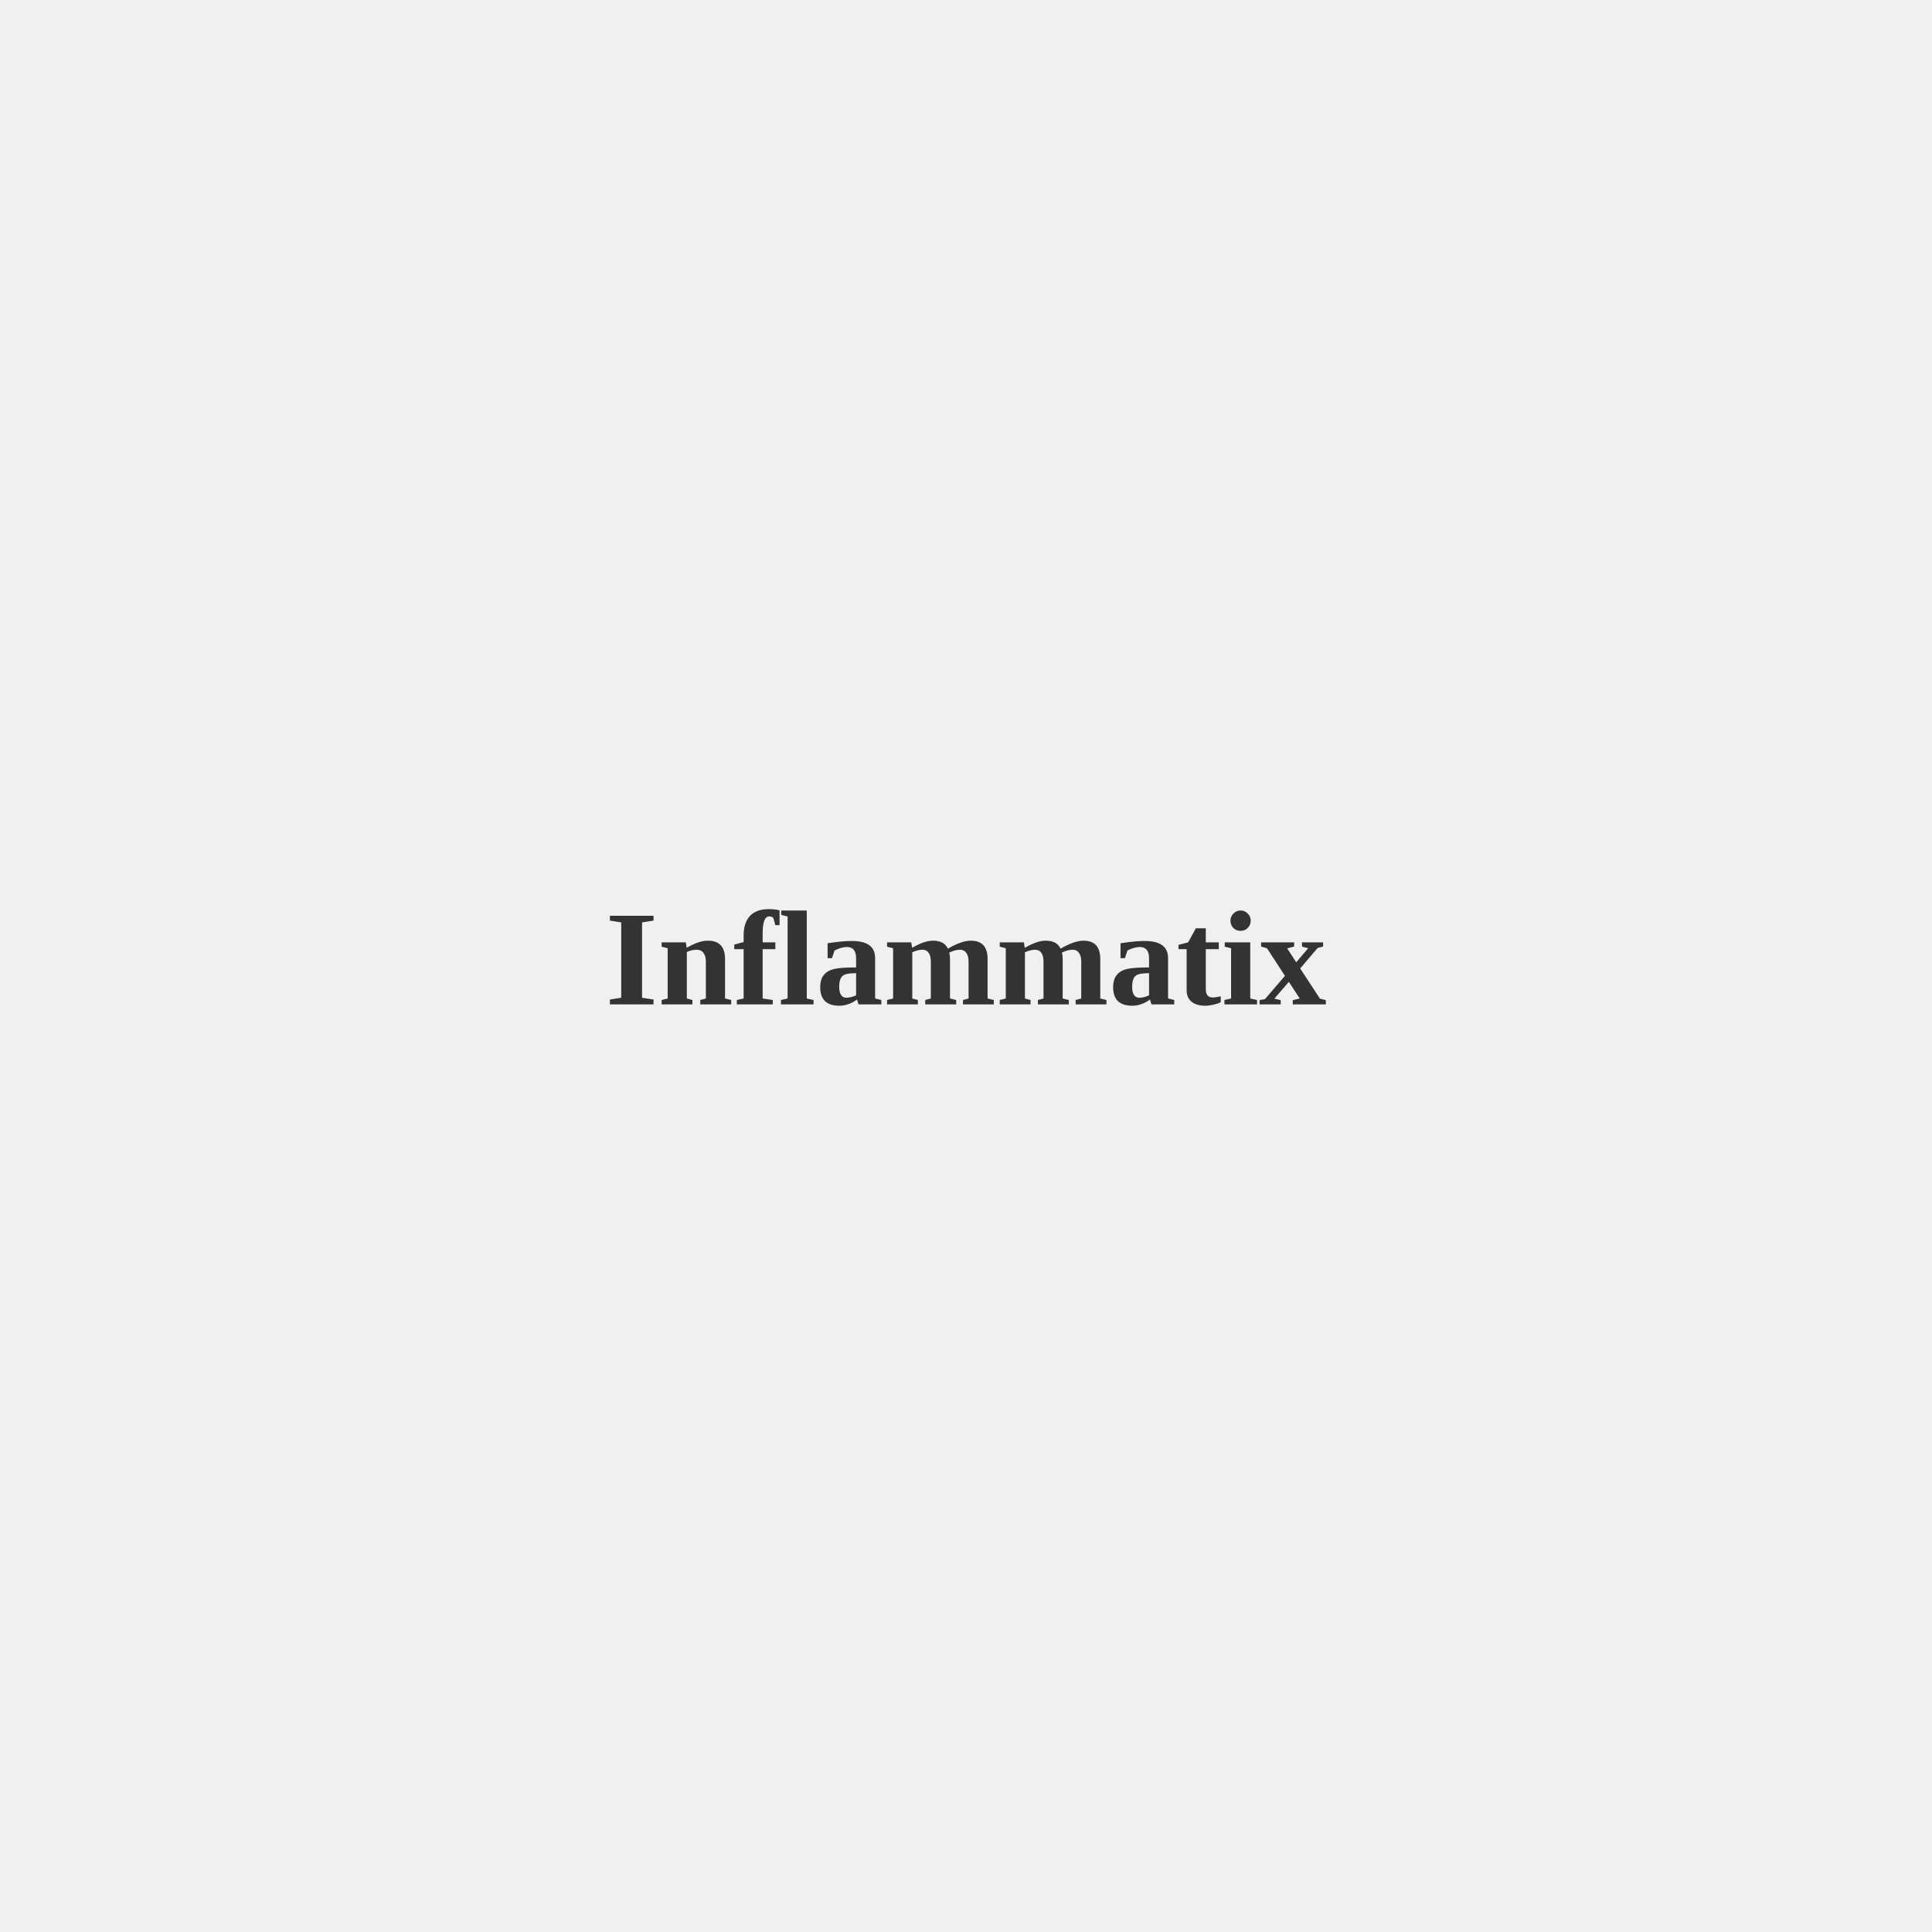
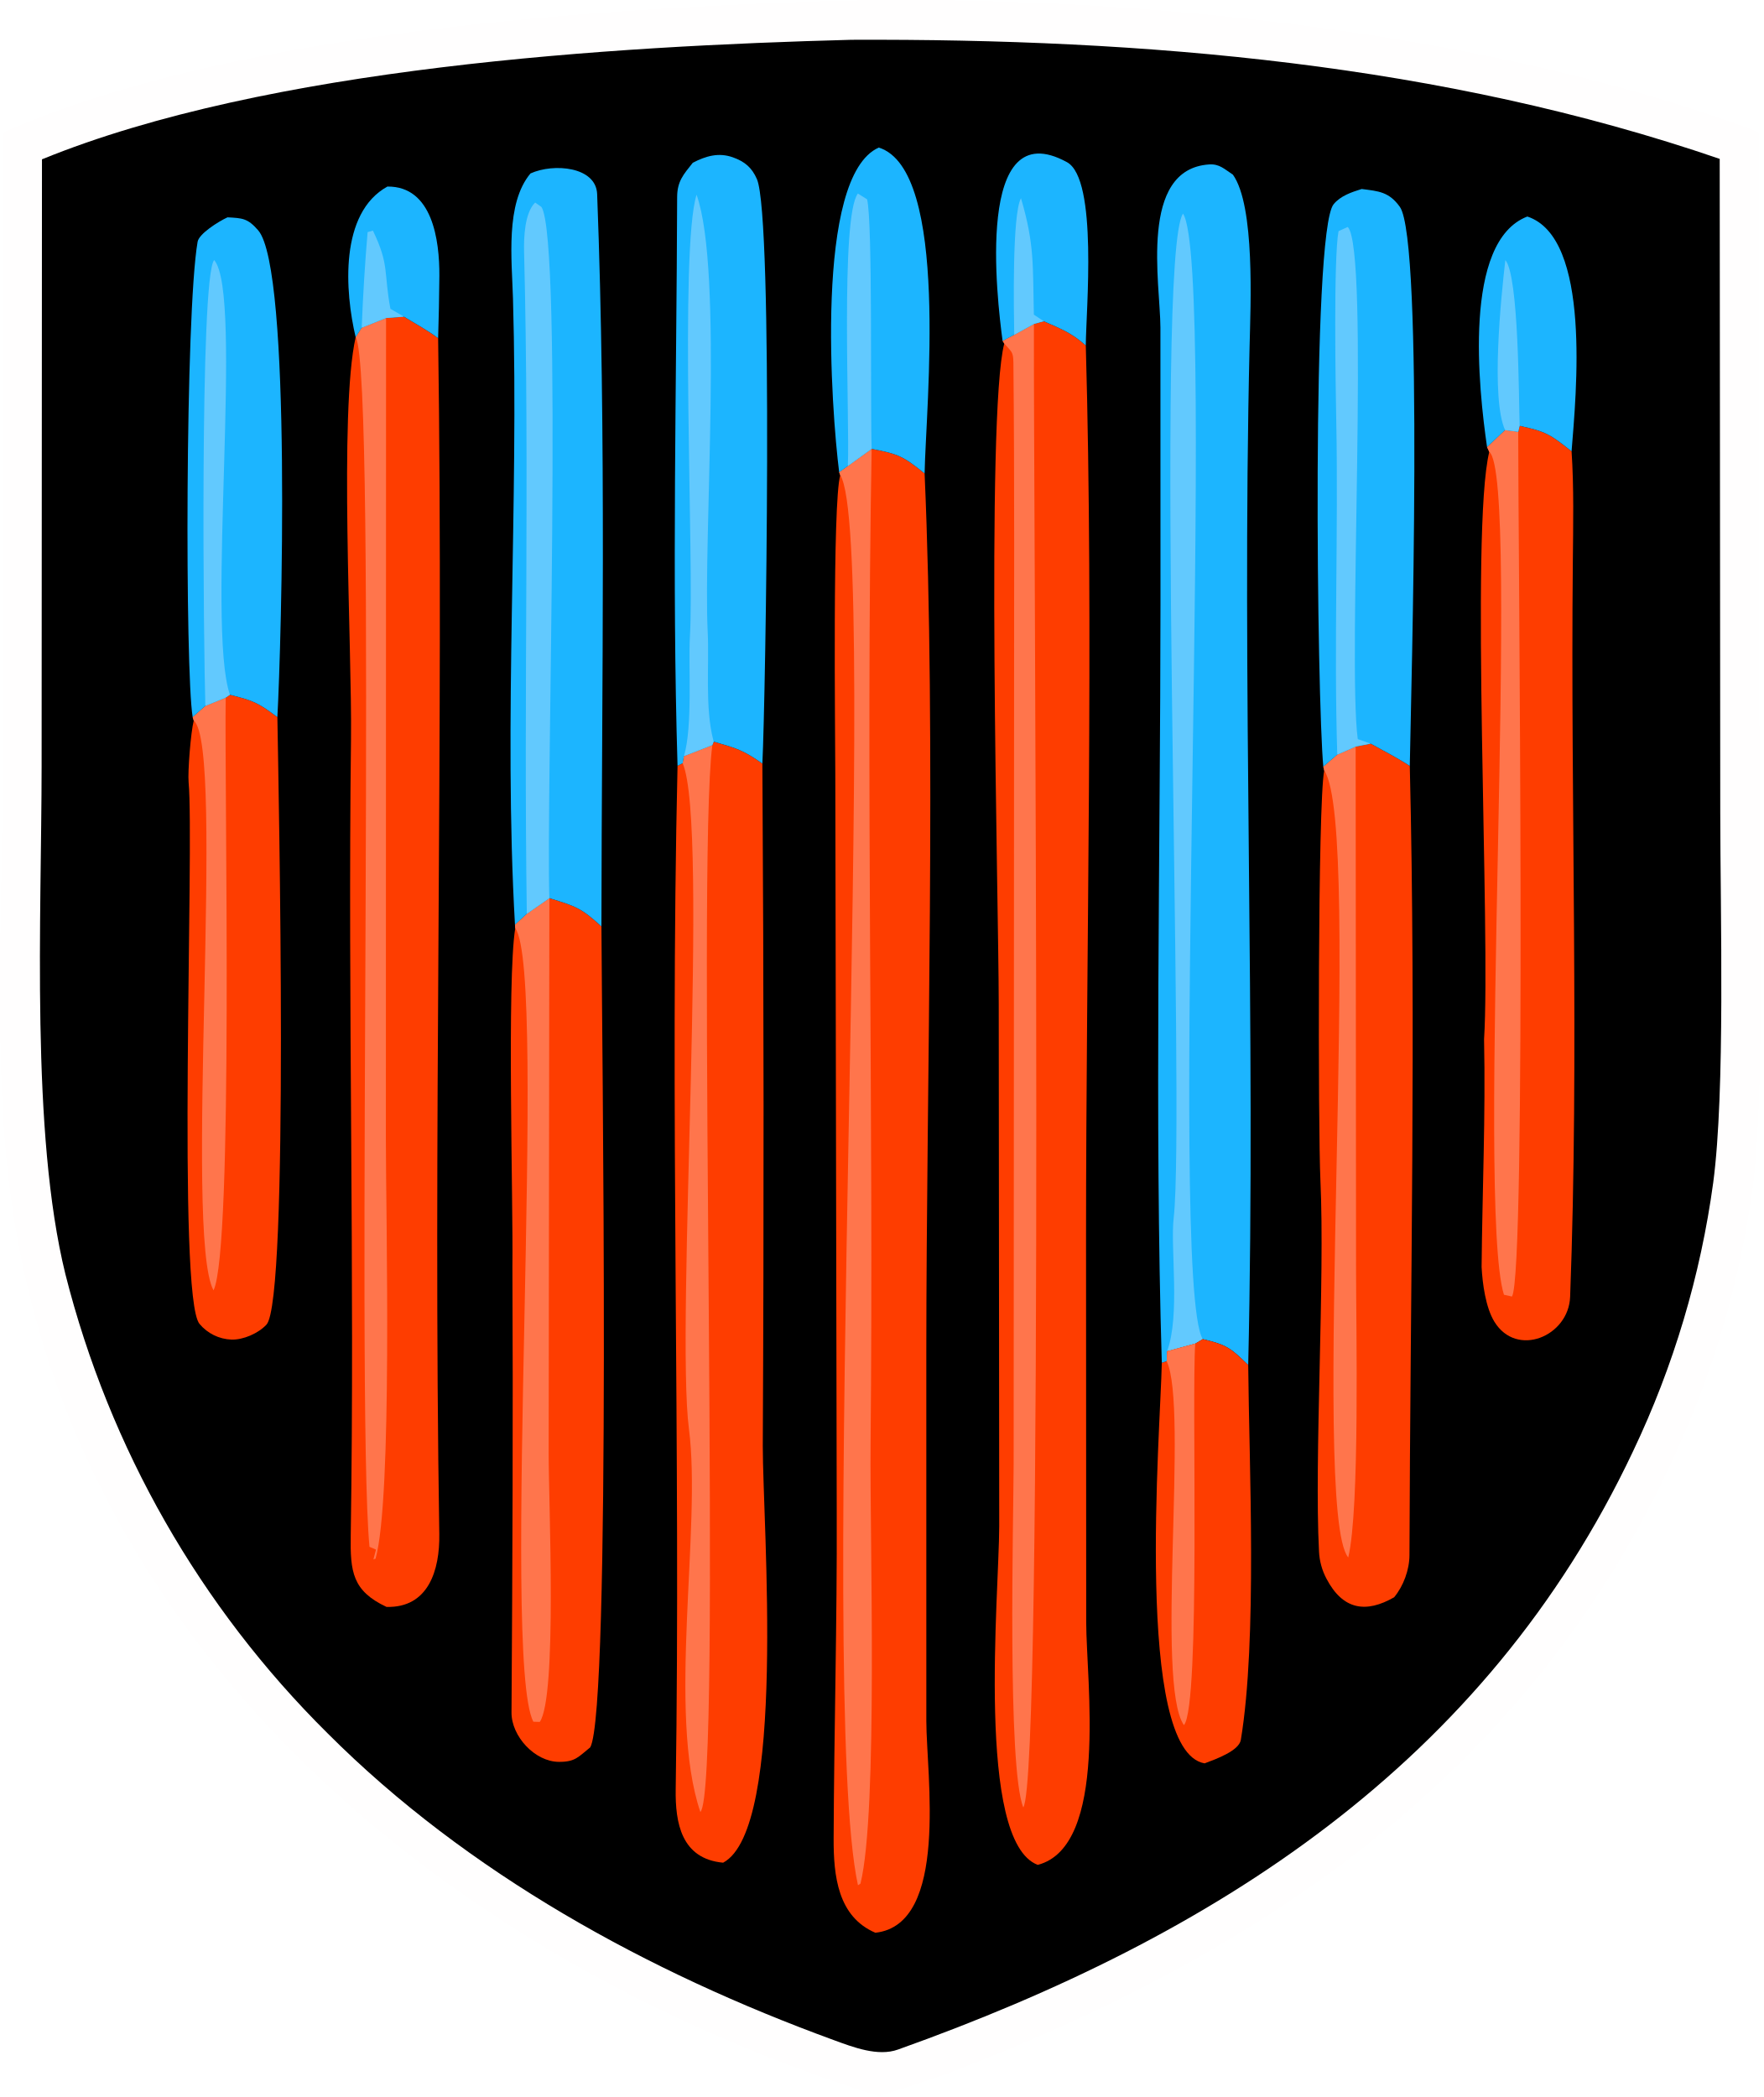
- <svg xmlns="http://www.w3.org/2000/svg" viewBox="0 0 200 200">
-   <rect width="200" height="200" fill="#f0f0f0" />
-   <text x="50%" y="50%" font-size="14" font-weight="bold" text-anchor="middle" dominant-baseline="middle" fill="#333">Inflammatix</text>
+ <svg xmlns="http://www.w3.org/2000/svg" width="233" height="277" viewBox="0 0 233 277" fill="none">
+   <path d="M104.827 0.288C144.429 -1.284 195.269 3.462 232.321 17.463L232.413 105.956C232.421 119.4 233.105 144.666 231.524 156.82C229.906 168.813 226.543 180.504 221.54 191.522C202.352 234.11 166.774 258.149 124.454 274.179L116.136 276.898C59.465 259.171 7.825 217.225 1.019 154.759C-0.817 137.915 0.386 116.396 0.4 99.1L0.329 17.555C29.087 4.761 73.66 1.51 104.827 0.288Z" fill="#FFFEFE" />
+   <path d="M112.467 5.256C151.116 5.096 190.427 8.382 227.161 20.987L227.235 107.413C227.242 120.66 227.906 144.158 226.306 156.205C224.632 168.512 221.06 180.483 215.718 191.696C196.162 233.092 160.325 255.849 118.627 270.729C115.957 271.696 112.688 270.415 110.099 269.47C85.664 260.548 61.739 247.455 43.264 228.95C26.422 212.262 14.451 191.296 8.638 168.309C4.037 149.621 5.489 121.196 5.497 101.118L5.544 21.045C35.377 8.878 80.705 6.094 112.467 5.256Z" fill="black" />
+   <path d="M137.875 42.433C140.17 43.454 141.519 43.937 143.426 45.637C144.488 83.031 143.458 125.692 143.459 163.455L143.48 214.28C143.493 222.079 146.464 243.9 137.08 246.338C128.87 243.23 131.971 210.658 131.99 201.602L131.926 132.633C131.915 118.773 130.198 54.713 132.658 45.38L132.434 45.028L133.972 44.231L136.575 42.794L137.875 42.433Z" fill="#FE3D00" />
+   <path d="M133.972 44.231L136.575 42.794C136.48 64.238 137.968 234.721 135.169 238.746C133.034 233.445 133.876 200.653 133.896 193.381L133.95 95.319C133.952 79.721 134.019 63.581 133.864 47.938C133.849 46.422 133.61 46.494 132.658 45.38L132.434 45.028L133.972 44.231Z" fill="#FF754C" />
+   <path d="M115.14 59.292C118.701 59.973 119.308 60.266 122.134 62.541C123.683 97.818 122.37 142.805 122.36 178.711L122.362 227.337C122.369 234.37 125.4 254.238 115.629 255.303C110.666 253.178 110.098 247.784 110.117 242.844C110.173 228.506 110.584 214.179 110.526 199.838L110.337 102.171C110.334 97.037 109.947 66.391 110.991 62.773L110.847 62.374L111.995 61.56L115.14 59.292Z" fill="#FE3D00" />
+   <path d="M115.14 59.292C114.349 102.945 115.423 147.202 114.996 190.851C114.877 202.998 116.012 239.375 113.662 248.812L113.332 249.033C107.802 223.695 116.36 70.937 110.991 62.773L110.847 62.374L111.995 61.56L115.14 59.292Z" fill="#FF754C" />
+   <path d="M53.359 41.831C54.631 42.601 56.772 43.808 57.875 44.679C58.633 97.124 57.188 150.167 58.028 202.645C58.104 207.404 56.594 212.412 51.053 212.262C46.544 210.143 46.255 207.606 46.329 202.827C46.873 167.847 45.934 132.593 46.365 97.643C46.514 85.538 44.756 54.404 46.98 44.541L47.78 43.293L50.996 42.007L53.359 41.831Z" fill="#FE3D00" />
+   <path d="M47.78 43.293L50.996 42.007L50.971 150.457C50.976 160.867 51.86 197.919 49.609 205.889L49.326 205.985L49.665 204.692L48.806 204.324C46.937 184.478 49.929 49.43 46.98 44.541L47.78 43.293Z" fill="#FF754C" />
+   <path d="M153.466 180.038C152.503 147.991 153.282 112.186 153.291 79.889L153.283 43.258C153.271 37.538 150.376 22.343 159.72 21.721C161.087 21.63 161.723 22.331 162.859 23.07C165.804 27.214 165.189 40.358 165.063 45.698C164.003 90.419 165.92 135.641 164.88 180.32C162.542 178.034 162.041 177.65 158.868 176.885L157.884 177.479L154.161 178.494L154.114 179.809L153.466 180.038Z" fill="#1CB5FF" />
+   <path d="M154.161 178.494C155.92 173.788 154.58 164.816 155.032 160.918C156.609 147.356 152.438 34.108 156.263 28.216C160.859 34.914 154.146 168.915 158.868 176.885L157.884 177.479L154.161 178.494Z" fill="#62C9FE" />
+   <path d="M94.275 97.966C97.304 98.843 98.131 99.051 100.705 100.86C100.896 130.907 100.914 160.955 100.758 191.002C100.754 201.482 103.939 241.563 95.52 246.05C89.977 245.54 89.189 240.747 89.255 236.355C89.938 191.384 88.457 146.091 89.498 101.154L90.176 100.815L90.342 99.882L94.097 98.419L94.275 97.966Z" fill="#FE3D00" />
+   <path d="M90.342 99.882L94.097 98.419C91.965 114.488 95.509 236.589 92.512 239.351C88.097 226.281 92.696 201.75 91.004 188.753C89.219 175.043 93.72 109.09 90.176 100.815L90.342 99.882Z" fill="#FF754C" />
+   <path d="M200.735 56.249C204.215 56.995 204.805 57.392 207.594 59.617C207.912 64.249 207.807 69.531 207.76 74.238C207.443 106.556 208.615 139.026 207.404 171.299C207.209 176.521 200.347 179.396 197.398 174.59C196.242 172.706 195.827 169.561 195.709 167.369C195.802 157.359 196.246 147.309 196.034 137.281C196.922 123.199 194.178 70.111 196.721 59.69L196.429 59.054L198.81 56.813L200.546 57.035L200.735 56.249Z" fill="#FE3D00" />
+   <path d="M198.81 56.813L200.546 57.035C200.521 69.587 201.666 168.416 199.718 171.266L198.661 171.026C194.906 159.074 200.951 62.93 196.721 59.69L196.429 59.054L198.81 56.813Z" fill="#FF754C" />
+   <path d="M181.057 98.231C182.635 99.105 184.768 100.203 186.224 101.18C187.054 135.718 186.286 170.844 186.181 205.416C186.175 207.357 185.394 209.49 184.157 210.989C180.439 213.124 177.391 212.67 175.224 208.548C174.631 207.437 174.293 206.208 174.233 204.95C173.591 192.635 175.028 169.127 174.417 155.879C174.104 149.089 174.058 106.057 174.921 101.78L174.801 101.268L176.644 99.684L179.073 98.617L181.057 98.231Z" fill="#FE3D00" />
+   <path d="M176.644 99.684L179.073 98.617L179.126 167.795C179.127 175.241 179.638 199.356 178.094 205.732C172.976 199.585 180.144 109.406 174.921 101.78L174.801 101.268L176.644 99.684Z" fill="#FF754C" />
+   <path d="M72.567 118.641C76.026 119.698 76.795 119.934 79.445 122.375C79.477 134.585 80.763 225.914 77.967 230.812C76.39 232.073 76.007 232.743 73.826 232.731C70.647 232.714 67.547 229.343 67.567 226.209C67.694 206.581 67.784 186.948 67.686 167.318C67.799 158.596 66.943 129.586 68.06 122.598L68.024 122.149L69.589 120.711L72.567 118.641Z" fill="#FE3D00" />
+   <path d="M69.589 120.711L72.567 118.641L72.474 192.029C72.466 198.37 73.623 224.1 71.301 227.453L70.449 227.429C66.102 218.994 72.456 128.716 68.06 122.598L68.024 122.149L69.589 120.711Z" fill="#FF754C" />
+   <path d="M68.024 122.149C66.48 95.136 68.554 66.578 67.76 39.401C67.611 34.307 66.74 26.887 70.074 22.91C73.136 21.522 78.74 22.008 78.879 25.64C80.109 57.69 79.479 90.219 79.445 122.375C76.795 119.934 76.026 119.698 72.567 118.641L69.589 120.711L68.024 122.149Z" fill="#1CB5FF" />
+   <path d="M69.589 120.711C69.158 91.593 69.968 62.412 69.229 33.302C69.181 31.403 69.288 28.129 70.691 26.755L71.525 27.342C74.386 31.737 72.104 105.428 72.567 118.641L69.589 120.711Z" fill="#62C9FE" />
+   <path d="M30.37 91.775C33.493 92.556 34.062 92.802 36.64 94.725C36.783 104.029 38.23 171.727 35.197 174.977C34.12 176.132 32.137 176.996 30.578 176.952C28.941 176.892 27.407 176.14 26.358 174.882C23.354 171.323 25.689 111.632 24.913 103.325C24.787 101.969 25.196 96.721 25.592 95.184L25.45 94.719L27.126 93.248L29.814 92.151L30.37 91.775Z" fill="#FE3D00" />
+   <path d="M27.126 93.248L29.814 92.151C29.623 103.472 30.878 164.889 28.206 170.449C24.22 163.178 29.827 98.608 25.592 95.184L25.45 94.719L27.126 93.248Z" fill="#FF754C" />
+   <path d="M89.498 101.154C88.749 76.394 89.369 50.848 89.446 26.044C89.453 23.926 90.29 23.042 91.517 21.495C93.223 20.617 94.91 20.106 96.806 20.781C98.387 21.343 99.325 22.147 99.984 23.662C102.188 28.73 101.129 92.403 100.705 100.86C98.131 99.051 97.304 98.843 94.275 97.966L94.097 98.419L90.342 99.882L90.176 100.815L89.498 101.154Z" fill="#1CB5FF" />
+   <path d="M90.342 99.882C91.532 95.895 90.903 87.928 91.135 84.023C91.715 74.25 89.718 33.095 92.011 25.717C95.598 35.772 92.862 70.967 93.484 83.506C93.695 87.749 93.103 93.444 94.22 97.761L94.275 97.966L94.097 98.419L90.342 99.882Z" fill="#62C9FE" />
+   <path d="M174.801 101.268C173.986 92.738 173.176 30.625 176.162 26.978C177.072 25.866 178.541 25.381 179.867 24.965C182.099 25.253 183.475 25.326 184.909 27.323C188.101 31.766 186.387 91.384 186.224 101.18C184.768 100.203 182.635 99.105 181.057 98.231L179.073 98.617L176.644 99.684L174.801 101.268Z" fill="#1CB5FF" />
+   <path d="M176.644 99.684C176.19 85.459 176.795 70.037 176.512 55.679C176.417 50.86 176.145 34.104 176.811 30.534L178.027 29.978C180.959 32.968 177.972 87.43 179.351 97.629L181.057 98.231L179.073 98.617L176.644 99.684Z" fill="#62C9FE" />
+   <path d="M25.45 94.719C24.442 88.678 24.459 41.459 26.102 31.939C26.285 30.882 28.796 29.29 30.05 28.708C32.021 28.812 32.725 28.829 34.107 30.428C38.563 35.583 37.174 85.06 36.64 94.725C34.062 92.802 33.493 92.556 30.37 91.775L29.814 92.151L27.126 93.248L25.45 94.719Z" fill="#1CB5FF" />
+   <path d="M27.126 93.248C26.903 86.484 26.345 36.794 28.286 34.349C32.203 38.81 27.2 82.532 30.37 91.775L29.814 92.151L27.126 93.248Z" fill="#62C9FE" />
+   <path d="M158.868 176.885C162.041 177.65 162.542 178.034 164.88 180.32C164.995 193.482 166.102 216.577 163.906 229.826C163.666 231.276 160.6 232.375 159.12 232.929C149.794 231.323 153.287 189.035 153.466 180.038L154.114 179.809L154.161 178.494L157.884 177.479L158.868 176.885Z" fill="#FE3D00" />
+   <path d="M154.161 178.494L157.884 177.479C157.39 184.512 158.617 225.283 156.389 227.88C152.568 222.422 157.034 185.992 154.114 179.809L154.161 178.494Z" fill="#FF754C" />
+   <path d="M110.847 62.374C109.832 54.323 107.497 23.29 116.083 19.492C125.501 22.454 122.301 53.592 122.134 62.541C119.308 60.266 118.701 59.973 115.14 59.292L111.995 61.56L110.847 62.374Z" fill="#1CB5FF" />
+   <path d="M111.995 61.56C112.261 55.432 110.982 28.671 113.32 25.564L114.535 26.327C115.292 29.297 114.942 53.5 115.14 59.292L111.995 61.56Z" fill="#62C9FE" />
+   <path d="M196.429 59.054C195.318 51.379 193.171 31.885 201.751 28.602C210.249 31.396 208.195 52.055 207.594 59.617C204.805 57.392 204.215 56.995 200.735 56.249L200.546 57.035L198.81 56.813L196.429 59.054Z" fill="#1CB5FF" />
+   <path d="M198.81 56.813C196.906 52.605 198.279 39.245 198.844 34.356C200.634 36.409 200.612 52.699 200.735 56.249L200.546 57.035L198.81 56.813Z" fill="#62C9FE" />
+   <path d="M132.434 45.028C131.695 39.504 128.712 14.721 140.943 21.423C145.051 23.674 143.453 41.009 143.426 45.637C141.519 43.937 140.17 43.454 137.875 42.433L136.575 42.794L133.972 44.231L132.434 45.028Z" fill="#1CB5FF" />
+   <path d="M133.972 44.231C133.917 41.072 133.684 28.312 134.865 26.182C136.683 32.343 136.409 35.138 136.565 41.562L137.875 42.433L136.575 42.794L133.972 44.231Z" fill="#62C9FE" />
+   <path d="M46.98 44.541C45.547 38.498 44.826 28.146 51.175 24.642C57.135 24.587 58.062 31.75 58.038 36.427C58.016 39.179 57.961 41.929 57.875 44.679C56.772 43.808 54.631 42.601 53.359 41.831L50.996 42.007L47.78 43.293L46.98 44.541Z" fill="#1CB5FF" />
+   <path d="M47.78 43.293C47.941 39.077 48.201 34.866 48.559 30.662L49.26 30.464C51.468 35.052 50.662 35.915 51.571 40.792L53.359 41.831L50.996 42.007L47.78 43.293Z" fill="#62C9FE" />
</svg>
